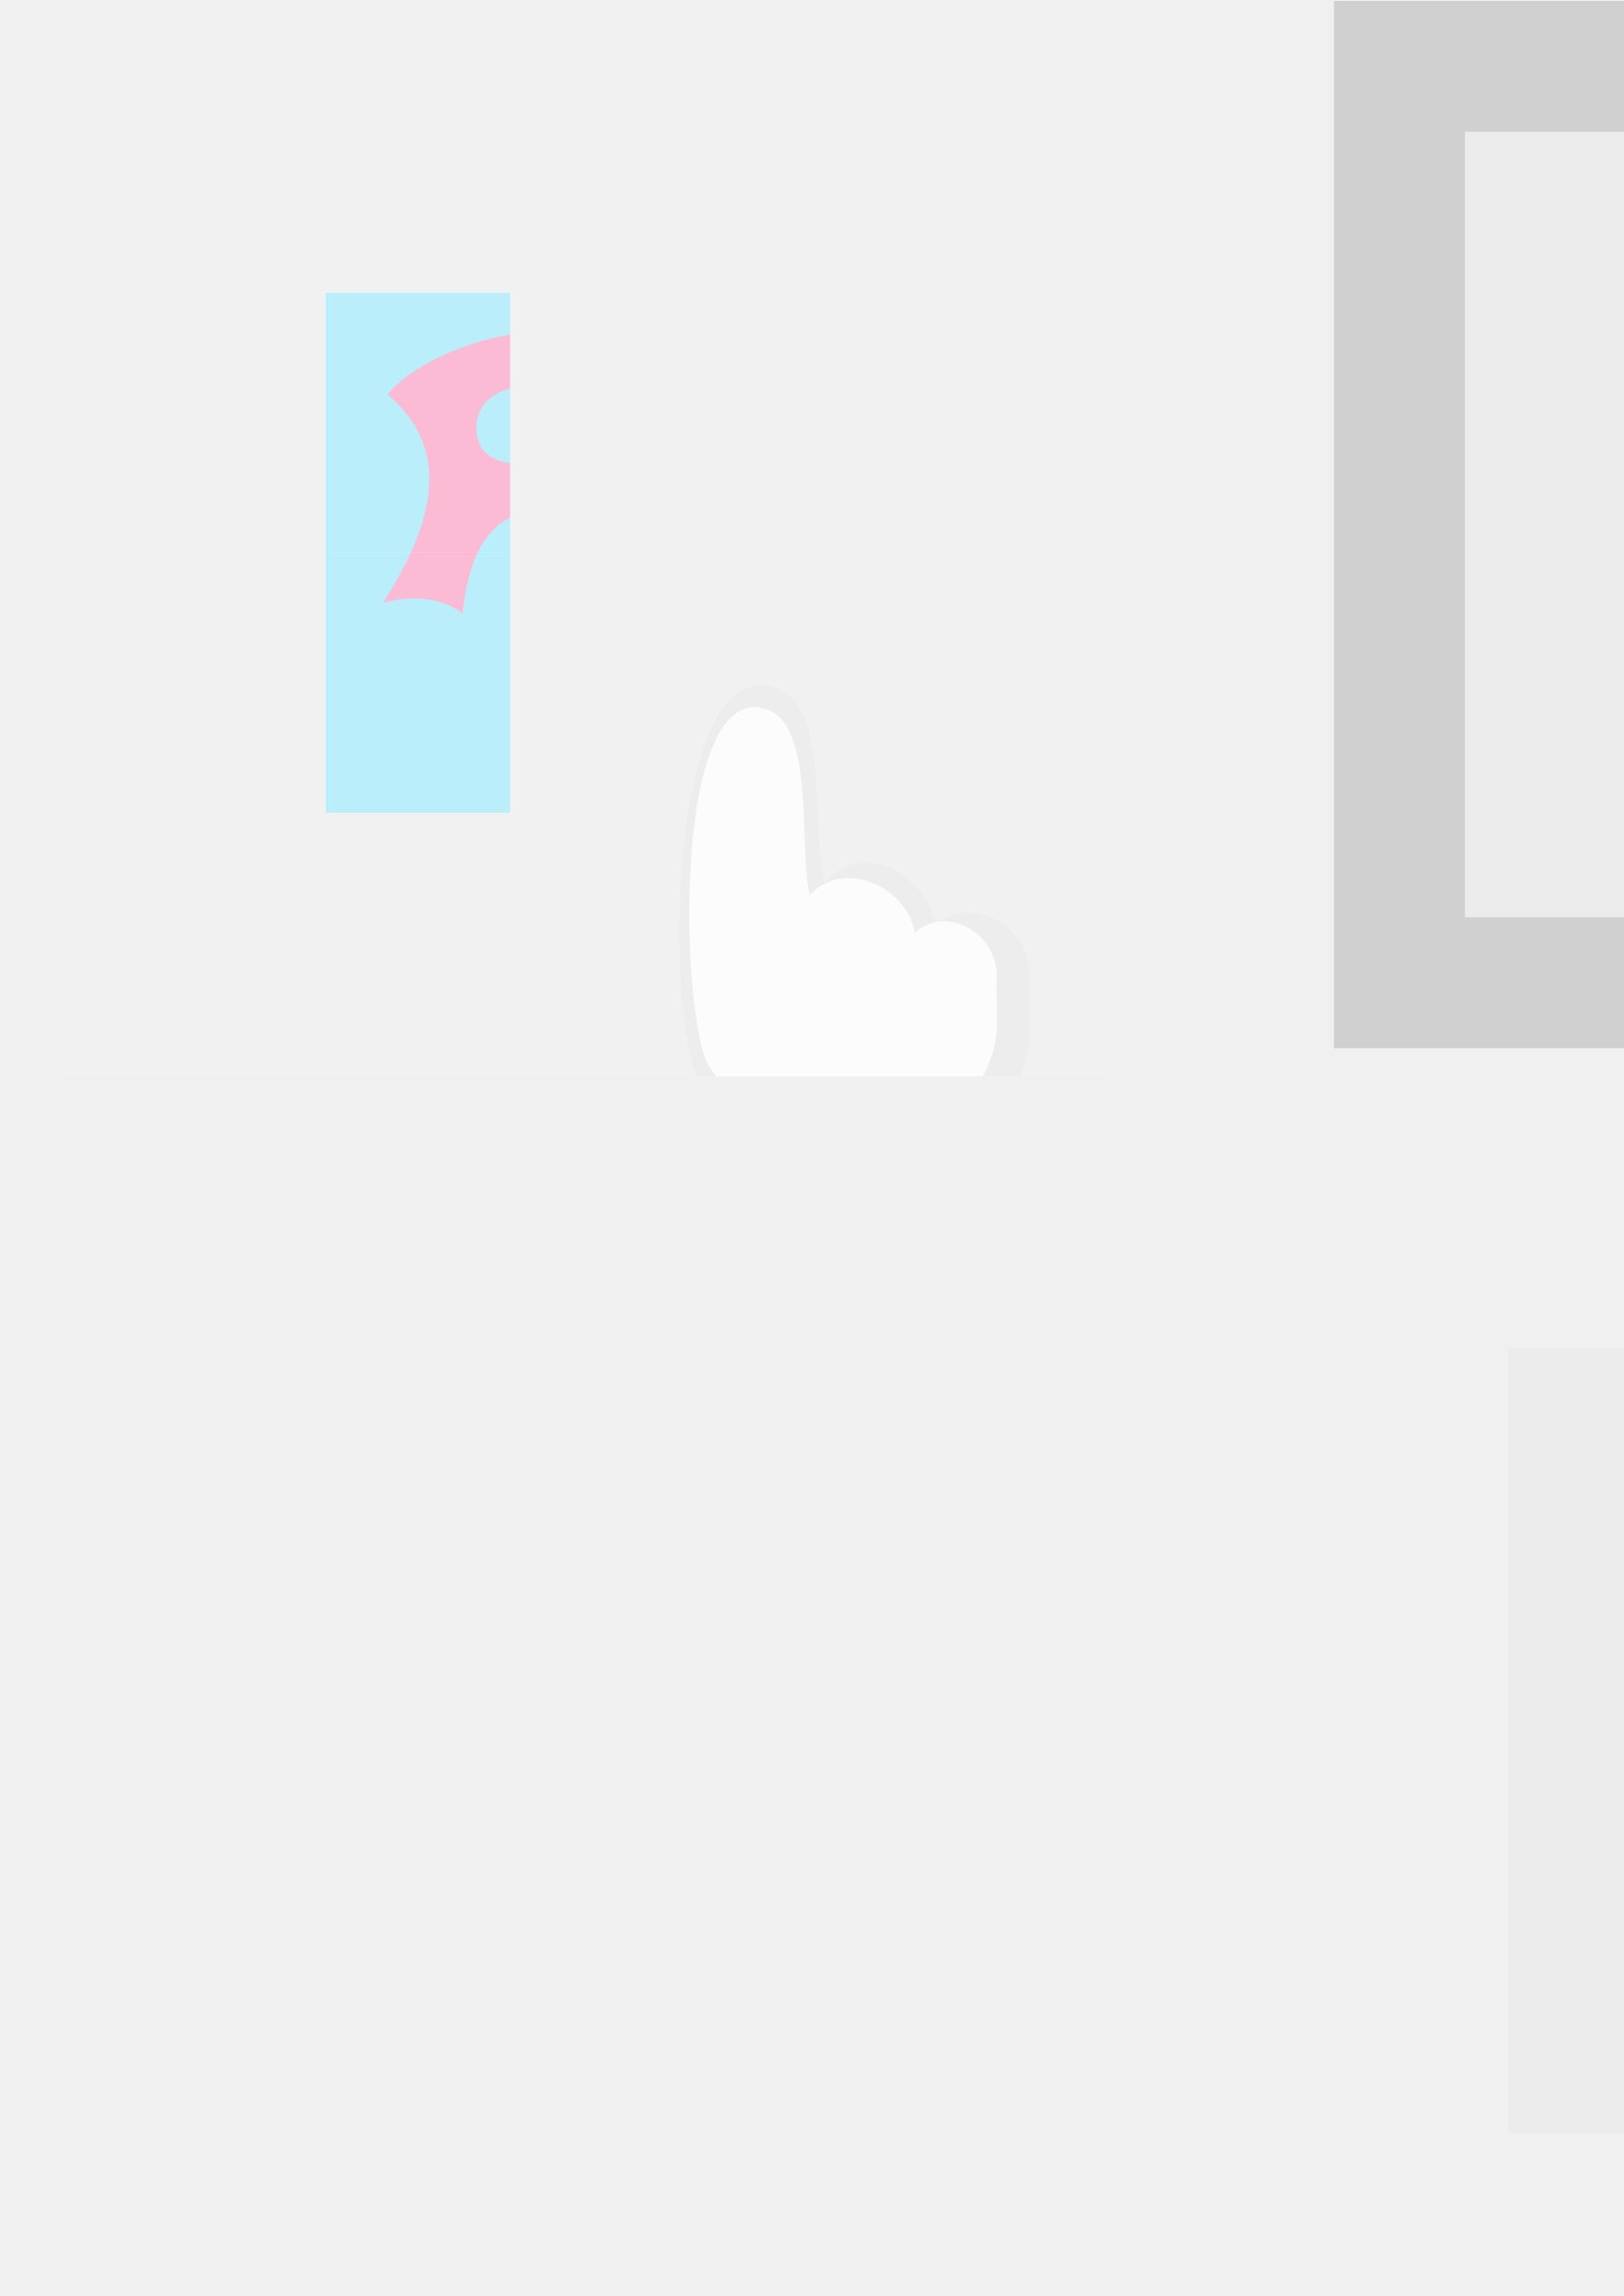
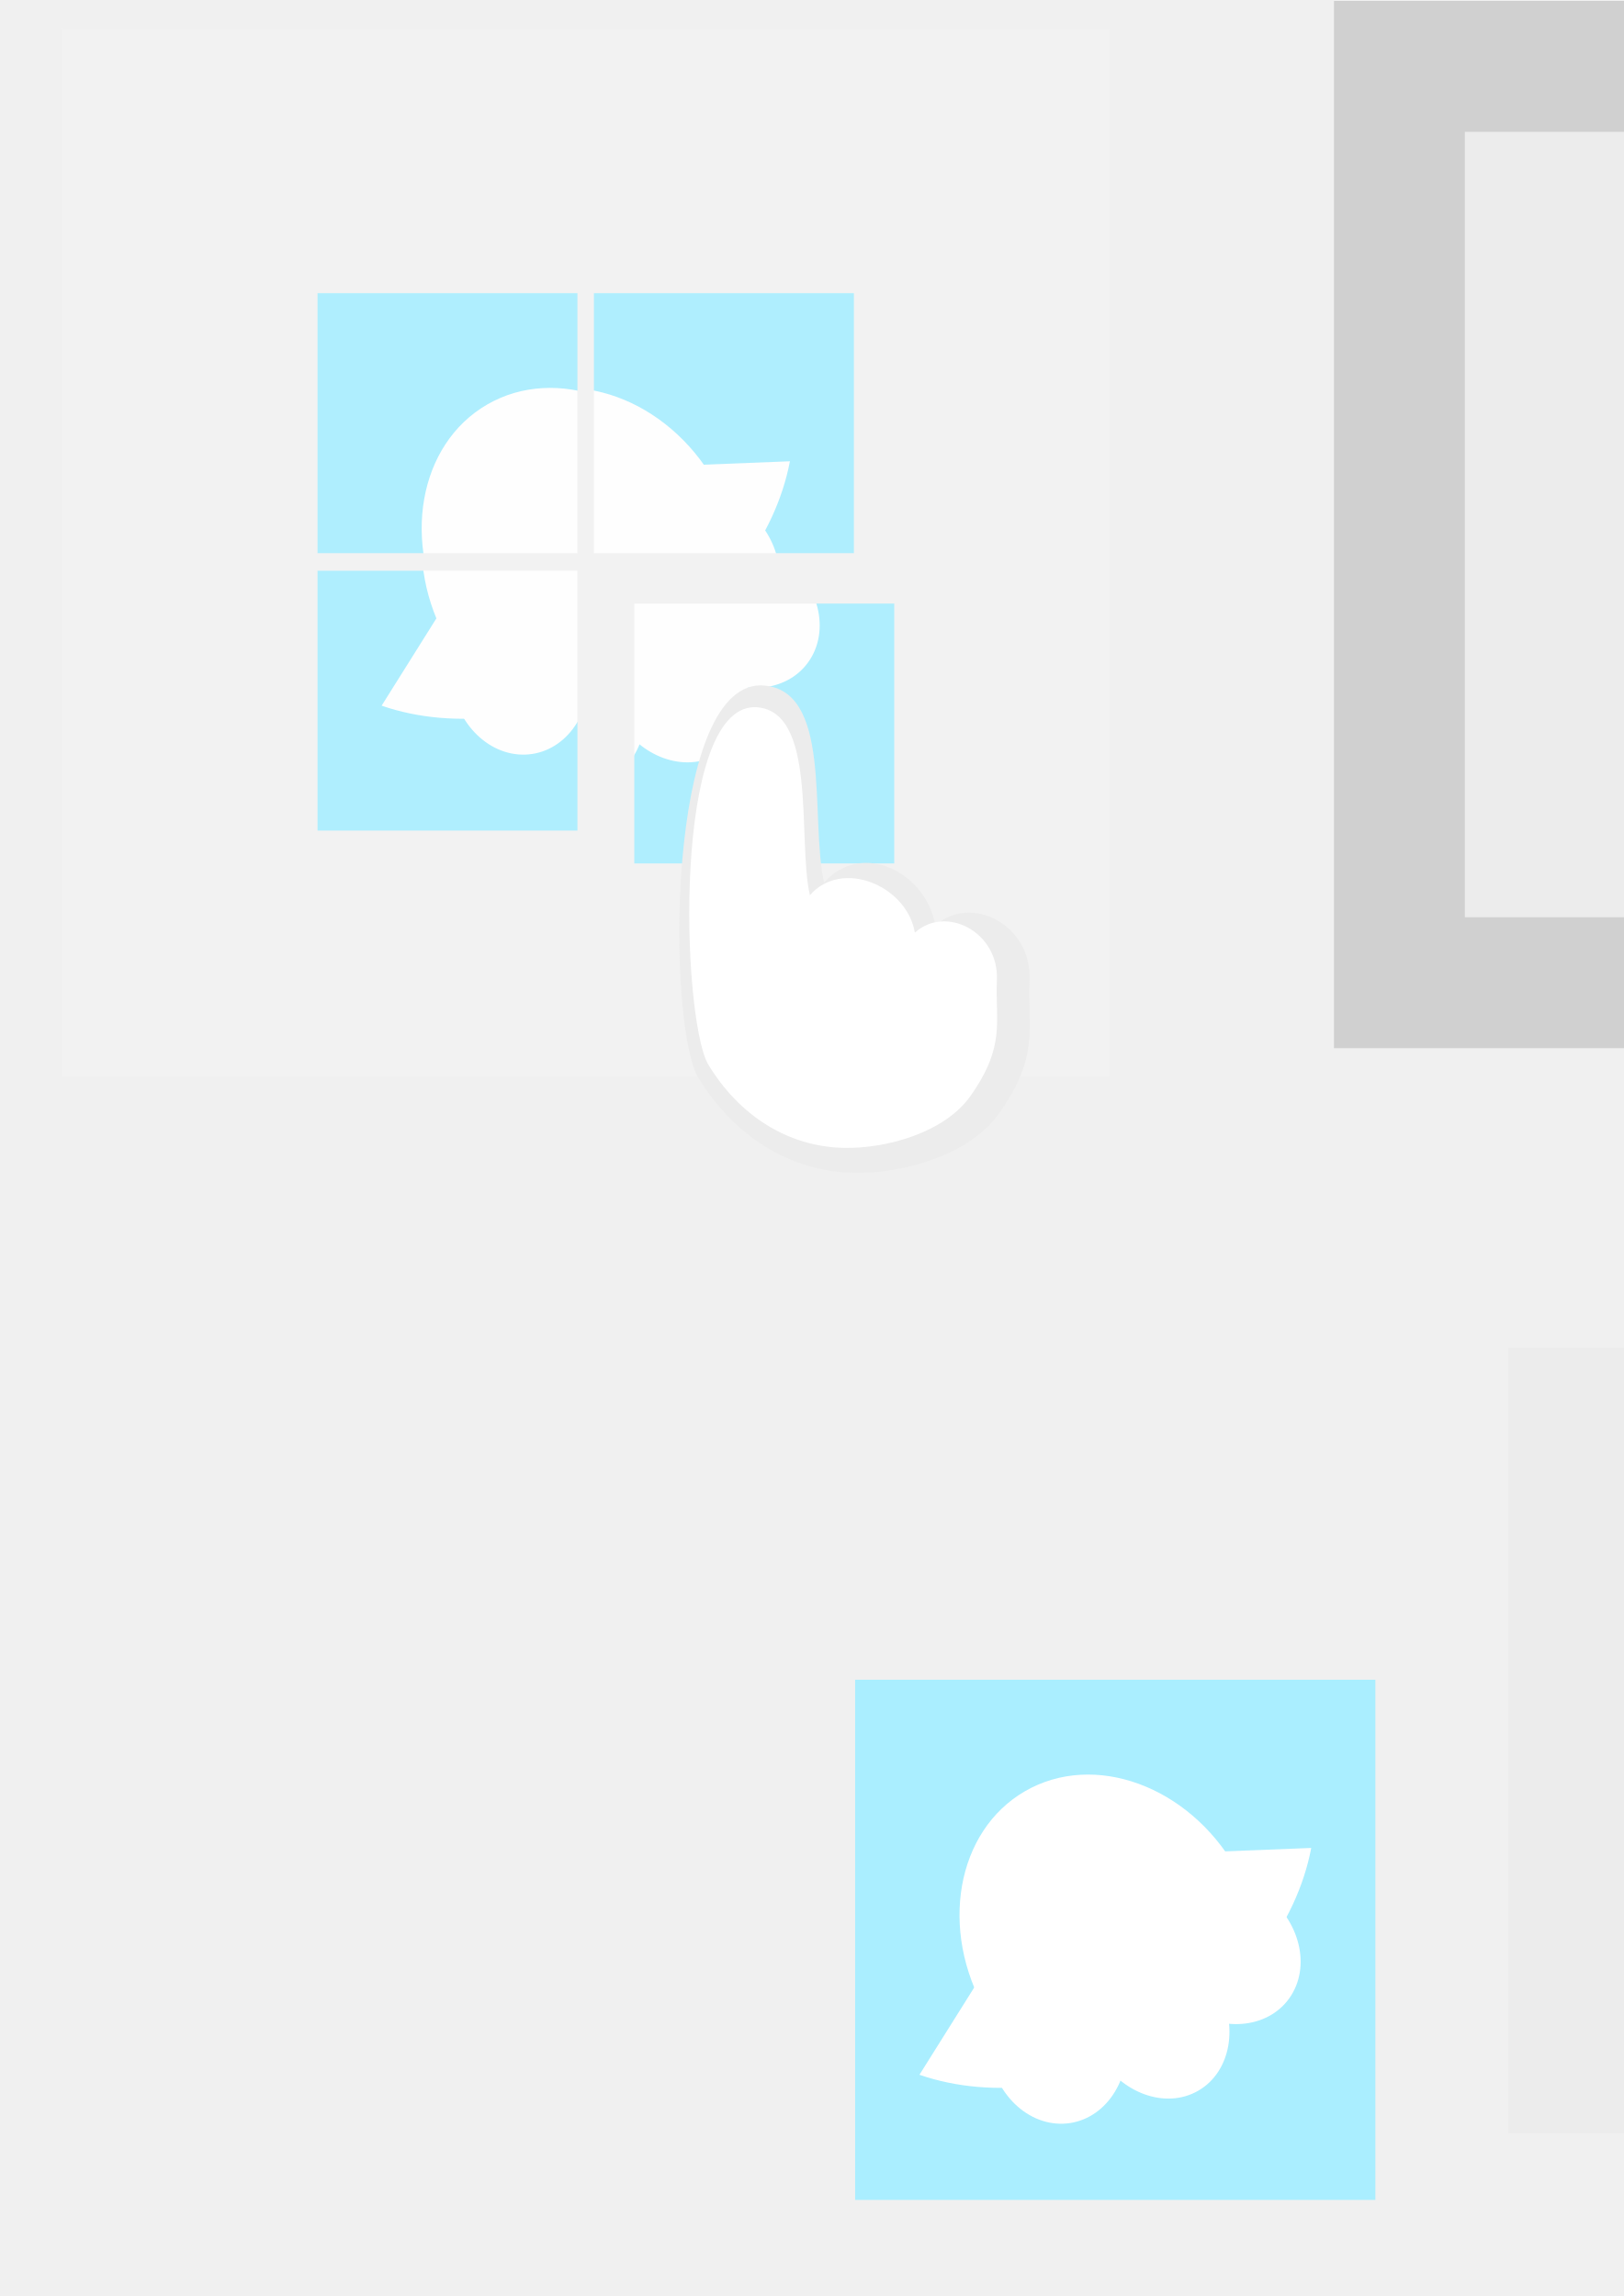
<svg xmlns="http://www.w3.org/2000/svg" id="svg8" version="1.1" viewBox="0 0 210 297" height="297mm" width="210mm">
  <defs id="defs2">
    <mask id="mask1167" maskUnits="userSpaceOnUse">
      <rect style="fill:#ececec;stroke-width:0.099;stroke-opacity:0.498" id="rect1169" width="50.8" height="50.8" x="194.972" y="65.284" />
    </mask>
    <mask id="mask1171" maskUnits="userSpaceOnUse">
      <rect style="fill:#ececec;stroke-width:0.099;stroke-opacity:0.498" id="rect1173" width="50.8" height="50.8" x="245.772" y="65.284" />
    </mask>
    <mask id="mask1175" maskUnits="userSpaceOnUse">
      <rect y="116.084" x="194.972" height="50.8" width="50.8" id="rect1177" style="fill:#ececec;stroke-width:0.099;stroke-opacity:0.498" />
    </mask>
    <mask id="mask1179" maskUnits="userSpaceOnUse">
      <rect y="116.084" x="245.772" height="50.8" width="50.8" id="rect1181" style="fill:#ececec;stroke-width:0.099;stroke-opacity:0.498" />
    </mask>
    <mask id="mask1567" maskUnits="userSpaceOnUse">
      <rect y="3.759" x="8.018" height="135.467" width="135.467" id="rect1569" style="fill:#d0d0d0;stroke-width:0.265;stroke-opacity:0.498" />
    </mask>
+     <mask id="mask1167-0" maskUnits="userSpaceOnUse">
+       <rect style="fill:#ececec;stroke-width:0.099;stroke-opacity:0.498" id="rect1169-3" width="50.8" height="50.8" x="194.972" y="65.284" />
+     </mask>
+     <mask id="mask1171-3" maskUnits="userSpaceOnUse">
+       <rect style="fill:#ececec;stroke-width:0.099;stroke-opacity:0.498" id="rect1173-4" width="50.8" height="50.8" x="245.772" y="65.284" />
+     </mask>
+     <mask maskUnits="userSpaceOnUse" id="mask2071">
+       <rect y="213.87" x="95.661" height="33.643" width="33.643" id="rect2073" style="fill:#ececec;stroke-width:0.066;stroke-opacity:0.498" />
+     </mask>
+     <mask maskUnits="userSpaceOnUse" id="mask2075">
+       <rect y="247.513" x="95.661" height="33.643" width="33.643" id="rect2077" style="fill:#ececec;stroke-width:0.066;stroke-opacity:0.498" />
+     </mask>
+     <mask maskUnits="userSpaceOnUse" id="mask2079">
+       <rect y="213.87" x="129.304" height="33.643" width="33.643" id="rect2081" style="fill:#ececec;stroke-width:0.066;stroke-opacity:0.498" />
+     </mask>
+     <mask maskUnits="userSpaceOnUse" id="mask2083">
+       <rect y="247.513" x="129.304" height="33.643" width="33.643" id="rect2085" style="fill:#ececec;stroke-width:0.066;stroke-opacity:0.498" />
+     </mask>
  </defs>
  <g id="layer1">
    <rect style="fill:#ececec;stroke-width:0.199;stroke-opacity:0.498" id="rect10-1" width="101.6" height="101.6" x="195.07" y="174.356" />
    <rect style="fill:#d0d0d0;stroke-width:0.265;stroke-opacity:0.498" id="rect10-9" width="135.467" height="135.467" x="172.525" y="0.119" />
-     <g mask="url(#mask1567)" id="g1565">
-       <rect style="fill:#f2f2f2;stroke-width:0.265;stroke-opacity:0.498" id="rect10" width="135.467" height="135.467" x="8.018" y="3.759" />
-       <g id="g1542" transform="translate(2.984315,2.984313)">
-         <g mask="url(#mask1167)" transform="matrix(0.662268,0,0,0.662268,-90.0001,-8.37025)" id="g1004">
-           <rect y="65.284" x="194.972" height="101.6" width="101.6" id="rect30-5-5-6" style="fill:#aaeeff;stroke-width:0.495;stroke-opacity:0.498" />
-           <path id="path943" style="fill:#ffaacc;stroke:none;stroke-width:0.251px;stroke-linecap:butt;stroke-linejoin:miter;stroke-opacity:1" d="m 234.238,73.143 c -8.909,0.604 -21.453,5.279 -27.182,11.987 7.074,6.282 14.592,16.901 -0.924,40.786 7.528,-2.147 13.196,-0.027 15.586,2.092 2.818,-27.753 20.432,-17.895 28.062,-23.01 7.63,-5.115 7.718,-14.547 4.32,-21.218 -3.079,-6.045 -10.953,-11.241 -19.862,-10.637 z m 10.134,16.349 c 3.053,8.299 -18.906,14.201 -19.91,3.077 -1.004,-11.123 16.858,-11.376 19.91,-3.077 z" />
-           <path d="m 262.085,106.163 c -8.909,0.604 -21.453,5.279 -27.182,11.987 7.074,6.282 14.592,16.901 -0.924,40.786 7.528,-2.147 13.196,-0.027 15.586,2.092 2.818,-27.753 20.432,-17.895 28.062,-23.01 7.63,-5.115 7.718,-14.547 4.32,-21.218 -3.079,-6.045 -10.953,-11.241 -19.862,-10.637 z m 10.134,16.349 c 3.053,8.299 -18.906,14.201 -19.91,3.077 -1.004,-11.123 16.858,-11.376 19.91,-3.077 z" style="fill:#ffaacc;stroke:none;stroke-width:0.251px;stroke-linecap:butt;stroke-linejoin:miter;stroke-opacity:1" id="path943-6" />
-         </g>
-         <g mask="url(#mask1171)" id="g1004-4" transform="matrix(0.662268,0,0,0.662268,-90.0001,-8.37025)">
-           <rect style="fill:#aaeeff;stroke-width:0.495;stroke-opacity:0.498" id="rect30-5-5-6-6" width="101.6" height="101.6" x="194.972" y="65.284" />
-           <path d="m 234.238,73.143 c -8.909,0.604 -21.453,5.279 -27.182,11.987 7.074,6.282 14.592,16.901 -0.924,40.786 7.528,-2.147 13.196,-0.027 15.586,2.092 2.818,-27.753 20.432,-17.895 28.062,-23.01 7.63,-5.115 7.718,-14.547 4.32,-21.218 -3.079,-6.045 -10.953,-11.241 -19.862,-10.637 z m 10.134,16.349 c 3.053,8.299 -18.906,14.201 -19.91,3.077 -1.004,-11.123 16.858,-11.376 19.91,-3.077 z" style="fill:#ffaacc;stroke:none;stroke-width:0.251px;stroke-linecap:butt;stroke-linejoin:miter;stroke-opacity:1" id="path943-5" />
-           <path id="path943-6-4" style="fill:#ffaacc;stroke:none;stroke-width:0.251px;stroke-linecap:butt;stroke-linejoin:miter;stroke-opacity:1" d="m 262.085,106.163 c -8.909,0.604 -21.453,5.279 -27.182,11.987 7.074,6.282 14.592,16.901 -0.924,40.786 7.528,-2.147 13.196,-0.027 15.586,2.092 2.818,-27.753 20.432,-17.895 28.062,-23.01 7.63,-5.115 7.718,-14.547 4.32,-21.218 -3.079,-6.045 -10.953,-11.241 -19.862,-10.637 z m 10.134,16.349 c 3.053,8.299 -18.906,14.201 -19.91,3.077 -1.004,-11.123 16.858,-11.376 19.91,-3.077 z" />
-         </g>
-         <g mask="url(#mask1175)" id="g1004-0" transform="matrix(0.662268,0,0,0.662268,-90.0001,-8.37025)">
-           <rect style="fill:#aaeeff;stroke-width:0.495;stroke-opacity:0.498" id="rect30-5-5-6-60" width="101.6" height="101.6" x="194.972" y="65.284" />
-           <path d="m 234.238,73.143 c -8.909,0.604 -21.453,5.279 -27.182,11.987 7.074,6.282 14.592,16.901 -0.924,40.786 7.528,-2.147 13.196,-0.027 15.586,2.092 2.818,-27.753 20.432,-17.895 28.062,-23.01 7.63,-5.115 7.718,-14.547 4.32,-21.218 -3.079,-6.045 -10.953,-11.241 -19.862,-10.637 z m 10.134,16.349 c 3.053,8.299 -18.906,14.201 -19.91,3.077 -1.004,-11.123 16.858,-11.376 19.91,-3.077 z" style="fill:#ffaacc;stroke:none;stroke-width:0.251px;stroke-linecap:butt;stroke-linejoin:miter;stroke-opacity:1" id="path943-3" />
-           <path id="path943-6-8" style="fill:#ffaacc;stroke:none;stroke-width:0.251px;stroke-linecap:butt;stroke-linejoin:miter;stroke-opacity:1" d="m 262.085,106.163 c -8.909,0.604 -21.453,5.279 -27.182,11.987 7.074,6.282 14.592,16.901 -0.924,40.786 7.528,-2.147 13.196,-0.027 15.586,2.092 2.818,-27.753 20.432,-17.895 28.062,-23.01 7.63,-5.115 7.718,-14.547 4.32,-21.218 -3.079,-6.045 -10.953,-11.241 -19.862,-10.637 z m 10.134,16.349 c 3.053,8.299 -18.906,14.201 -19.91,3.077 -1.004,-11.123 16.858,-11.376 19.91,-3.077 z" />
+     <rect style="fill:#f2f2f2;stroke-width:0.265;stroke-opacity:0.498" id="rect10" width="135.467" height="135.467" x="8.018" y="3.759" />
+     <rect y="17.053" x="189.459" height="101.6" width="101.6" id="rect10-1-3" style="fill:#ececec;stroke-width:0.199;stroke-opacity:0.498" />
+     <rect y="284.64" x="215.577" height="33.643" width="33.643" id="rect1022" style="fill:#ececec;stroke-width:0.066;stroke-opacity:0.498" />
+     <g id="g1731" transform="translate(14.93616,3.413978)">
+       <rect style="fill:#aaeeff;stroke-width:0.328;stroke-opacity:0.498" id="rect30-5-5-6-60-8" width="67.286" height="67.286" x="95.661" y="213.87" />
+       <g id="g1524" style="fill:#ffffff;fill-opacity:1" transform="matrix(0.9566705,-0.5523339,0.5770285,0.9994427,85.86139,103.9134)">
+         <path style="fill:#ffffff;fill-opacity:1;stroke:#000202;stroke-width:0;stroke-linecap:round;stroke-miterlimit:4;stroke-dasharray:none;stroke-opacity:1" id="path1210" d="m -48.238,126.333 a 16.866,19.235 0 0 1 16.866,-19.235 16.866,19.235 0 0 1 16.866,19.235 h -16.866 z" />
+         <path style="fill:#ffffff;fill-opacity:1;stroke:#000202;stroke-width:0;stroke-linecap:round;stroke-miterlimit:4;stroke-dasharray:none;stroke-opacity:1" id="path1210-9" d="m 23.336,-136.731 a 8.021,9.148 0 0 1 8.021,-9.148 8.021,9.148 0 0 1 8.021,9.148 h -8.021 z" transform="scale(-1)" />
+         <path style="fill:#ffffff;fill-opacity:1;stroke:#000202;stroke-width:0;stroke-linecap:round;stroke-miterlimit:4;stroke-dasharray:none;stroke-opacity:1" id="path1210-9-5" transform="rotate(153.0578)" d="m 70.811,-109.884 a 8.021,9.148 0 0 1 8.021,-9.148 8.021,9.148 0 0 1 8.021,9.148 h -8.021 z" />
+         <path style="fill:#ffffff;fill-opacity:1;stroke:#000202;stroke-width:0;stroke-linecap:round;stroke-miterlimit:4;stroke-dasharray:none;stroke-opacity:1" id="path1210-9-5-6" transform="matrix(0.8914639,0.4530917,0.4530917,-0.8914639,0,0)" d="m 14.22,-138.292 a 8.021,9.148 0 0 1 8.021,-9.148 8.021,9.148 0 0 1 8.021,9.148 H 22.241 Z" />
+         <path style="fill:#ffffff;fill-opacity:1;stroke:#000202;stroke-width:0;stroke-linecap:round;stroke-miterlimit:4;stroke-dasharray:none;stroke-opacity:1" id="path1212" d="m -5.689,128.645 a 31.975,23.926 0 0 1 -26.479,10.571 31.975,23.926 0 0 1 -26.524,-10.507 l 26.473,-13.419 z" />
+       </g>
+     </g>
+     <g id="g2203" transform="translate(107.9671,-107.5403)">
+       <g id="g1731-4" transform="translate(-162.5907,-68.41921)" mask="url(#mask2071)">
+         <rect style="fill:#aaeeff;stroke-width:0.328;stroke-opacity:0.498" id="rect30-5-5-6-60-8-1" width="67.286" height="67.286" x="95.661" y="213.87" />
+         <g id="g1524-8" style="fill:#ffffff;fill-opacity:1" transform="matrix(0.9566705,-0.5523339,0.5770285,0.9994427,85.86139,103.9134)">
+           <path style="fill:#ffffff;fill-opacity:1;stroke:#000202;stroke-width:0;stroke-linecap:round;stroke-miterlimit:4;stroke-dasharray:none;stroke-opacity:1" id="path1210-8" d="m -48.238,126.333 a 16.866,19.235 0 0 1 16.866,-19.235 16.866,19.235 0 0 1 16.866,19.235 h -16.866 z" />
+           <path style="fill:#ffffff;fill-opacity:1;stroke:#000202;stroke-width:0;stroke-linecap:round;stroke-miterlimit:4;stroke-dasharray:none;stroke-opacity:1" id="path1210-9-7" transform="scale(-1)" d="m 23.336,-136.731 a 8.021,9.148 0 0 1 8.021,-9.148 8.021,9.148 0 0 1 8.021,9.148 h -8.021 z" />
+           <path style="fill:#ffffff;fill-opacity:1;stroke:#000202;stroke-width:0;stroke-linecap:round;stroke-miterlimit:4;stroke-dasharray:none;stroke-opacity:1" id="path1210-9-5-9" transform="rotate(153.0578)" d="m 70.811,-109.884 a 8.021,9.148 0 0 1 8.021,-9.148 8.021,9.148 0 0 1 8.021,9.148 h -8.021 z" />
+           <path style="fill:#ffffff;fill-opacity:1;stroke:#000202;stroke-width:0;stroke-linecap:round;stroke-miterlimit:4;stroke-dasharray:none;stroke-opacity:1" id="path1210-9-5-6-8" transform="matrix(0.8914639,0.4530917,0.4530917,-0.8914639,0,0)" d="m 14.22,-138.292 a 8.021,9.148 0 0 1 8.021,-9.148 8.021,9.148 0 0 1 8.021,9.148 H 22.241 Z" />
+           <path style="fill:#ffffff;fill-opacity:1;stroke:#000202;stroke-width:0;stroke-linecap:round;stroke-miterlimit:4;stroke-dasharray:none;stroke-opacity:1" id="path1212-3" d="m -5.689,128.645 a 31.975,23.926 0 0 1 -26.479,10.571 31.975,23.926 0 0 1 -26.524,-10.507 l 26.473,-13.419 z" />
        </g>
      </g>
-       <g id="g1004-4-0" transform="matrix(0.662268,0,0,0.662268,-81.00257,-0.3185738)" mask="url(#mask1179)">
-         <rect style="fill:#aaeeff;stroke-width:0.495;stroke-opacity:0.498" id="rect30-5-5-6-6-1" width="101.6" height="101.6" x="194.972" y="65.284" />
-         <path d="m 234.238,73.143 c -8.909,0.604 -21.453,5.279 -27.182,11.987 7.074,6.282 14.592,16.901 -0.924,40.786 7.528,-2.147 13.196,-0.027 15.586,2.092 2.818,-27.753 20.432,-17.895 28.062,-23.01 7.63,-5.115 7.718,-14.547 4.32,-21.218 -3.079,-6.045 -10.953,-11.241 -19.862,-10.637 z m 10.134,16.349 c 3.053,8.299 -18.906,14.201 -19.91,3.077 -1.004,-11.123 16.858,-11.376 19.91,-3.077 z" style="fill:#ffaacc;stroke:none;stroke-width:0.251px;stroke-linecap:butt;stroke-linejoin:miter;stroke-opacity:1" id="path943-5-1" />
-         <path id="path943-6-4-7" style="fill:#ffaacc;stroke:none;stroke-width:0.251px;stroke-linecap:butt;stroke-linejoin:miter;stroke-opacity:1" d="m 262.085,106.163 c -8.909,0.604 -21.453,5.279 -27.182,11.987 7.074,6.282 14.592,16.901 -0.924,40.786 7.528,-2.147 13.196,-0.027 15.586,2.092 2.818,-27.753 20.432,-17.895 28.062,-23.01 7.63,-5.115 7.718,-14.547 4.32,-21.218 -3.079,-6.045 -10.953,-11.241 -19.862,-10.637 z m 10.134,16.349 c 3.053,8.299 -18.906,14.201 -19.91,3.077 -1.004,-11.123 16.858,-11.376 19.91,-3.077 z" />
+       <g id="g1731-6" transform="translate(-162.5907,-66.14583)" mask="url(#mask2075)">
+         <rect style="fill:#aaeeff;stroke-width:0.328;stroke-opacity:0.498" id="rect30-5-5-6-60-8-9" width="67.286" height="67.286" x="95.661" y="213.87" />
+         <g id="g1524-4" style="fill:#ffffff;fill-opacity:1" transform="matrix(0.9566705,-0.5523339,0.5770285,0.9994427,85.86139,103.9134)">
+           <path style="fill:#ffffff;fill-opacity:1;stroke:#000202;stroke-width:0;stroke-linecap:round;stroke-miterlimit:4;stroke-dasharray:none;stroke-opacity:1" id="path1210-4" d="m -48.238,126.333 a 16.866,19.235 0 0 1 16.866,-19.235 16.866,19.235 0 0 1 16.866,19.235 h -16.866 z" />
+           <path style="fill:#ffffff;fill-opacity:1;stroke:#000202;stroke-width:0;stroke-linecap:round;stroke-miterlimit:4;stroke-dasharray:none;stroke-opacity:1" id="path1210-9-4" transform="scale(-1)" d="m 23.336,-136.731 a 8.021,9.148 0 0 1 8.021,-9.148 8.021,9.148 0 0 1 8.021,9.148 h -8.021 z" />
+           <path style="fill:#ffffff;fill-opacity:1;stroke:#000202;stroke-width:0;stroke-linecap:round;stroke-miterlimit:4;stroke-dasharray:none;stroke-opacity:1" id="path1210-9-5-0" transform="rotate(153.0578)" d="m 70.811,-109.884 a 8.021,9.148 0 0 1 8.021,-9.148 8.021,9.148 0 0 1 8.021,9.148 h -8.021 z" />
+           <path style="fill:#ffffff;fill-opacity:1;stroke:#000202;stroke-width:0;stroke-linecap:round;stroke-miterlimit:4;stroke-dasharray:none;stroke-opacity:1" id="path1210-9-5-6-5" transform="matrix(0.8914639,0.4530917,0.4530917,-0.8914639,0,0)" d="m 14.22,-138.292 a 8.021,9.148 0 0 1 8.021,-9.148 8.021,9.148 0 0 1 8.021,9.148 H 22.241 Z" />
+           <path style="fill:#ffffff;fill-opacity:1;stroke:#000202;stroke-width:0;stroke-linecap:round;stroke-miterlimit:4;stroke-dasharray:none;stroke-opacity:1" id="path1212-5" d="m -5.689,128.645 a 31.975,23.926 0 0 1 -26.479,10.571 31.975,23.926 0 0 1 -26.524,-10.507 l 26.473,-13.419 z" />
+         </g>
      </g>
-       <g id="g1185" transform="translate(208.4576,-66.11169)" style="stroke:none">
-         <path d="m -118.291,205.256 c 4.643,7.797 11.977,12.416 20.307,12.57 6.297,0.116 14.931,-2.274 18.761,-7.716 5.281,-7.503 3.649,-11.015 3.922,-17.21 0.317,-7.199 -7.638,-11.218 -12.191,-7.049 -1.139,-6.927 -9.557,-11.08 -14.378,-5.57 -1.902,-8.349 1.255,-25.388 -8.283,-25.516 -12.127,0.248 -11.98,43.099 -8.139,50.491 z" style="fill:#ececec;fill-opacity:1;stroke:none;stroke-width:0.794;stroke-linecap:butt;stroke-linejoin:miter;stroke-miterlimit:4;stroke-dasharray:none;stroke-opacity:1" id="path27" />
-         <path id="path27-6" style="fill:#ffffff;fill-opacity:1;stroke:none;stroke-width:0.691;stroke-linecap:butt;stroke-linejoin:miter;stroke-miterlimit:4;stroke-dasharray:none;stroke-opacity:1" d="m -116.948,203.654 c 4.042,6.787 10.426,10.809 17.677,10.942 5.482,0.101 12.998,-1.98 16.332,-6.717 4.597,-6.531 3.177,-9.588 3.414,-14.981 0.276,-6.267 -6.648,-9.765 -10.612,-6.136 -0.992,-6.03 -9.378,-9.645 -13.575,-4.849 -1.656,-7.267 1.092,-24.217 -7.21,-24.328 -10.557,0.216 -9.37,39.634 -6.026,46.069 z" />
+       <g id="g1731-1" transform="translate(-160.457,-68.41921)" mask="url(#mask2079)">
+         <rect style="fill:#aaeeff;stroke-width:0.328;stroke-opacity:0.498" id="rect30-5-5-6-60-8-94" width="67.286" height="67.286" x="95.661" y="213.87" />
+         <g id="g1524-82" style="fill:#ffffff;fill-opacity:1" transform="matrix(0.9566705,-0.5523339,0.5770285,0.9994427,85.86139,103.9134)">
+           <path style="fill:#ffffff;fill-opacity:1;stroke:#000202;stroke-width:0;stroke-linecap:round;stroke-miterlimit:4;stroke-dasharray:none;stroke-opacity:1" id="path1210-3" d="m -48.238,126.333 a 16.866,19.235 0 0 1 16.866,-19.235 16.866,19.235 0 0 1 16.866,19.235 h -16.866 z" />
+           <path style="fill:#ffffff;fill-opacity:1;stroke:#000202;stroke-width:0;stroke-linecap:round;stroke-miterlimit:4;stroke-dasharray:none;stroke-opacity:1" id="path1210-9-79" transform="scale(-1)" d="m 23.336,-136.731 a 8.021,9.148 0 0 1 8.021,-9.148 8.021,9.148 0 0 1 8.021,9.148 h -8.021 z" />
+           <path style="fill:#ffffff;fill-opacity:1;stroke:#000202;stroke-width:0;stroke-linecap:round;stroke-miterlimit:4;stroke-dasharray:none;stroke-opacity:1" id="path1210-9-5-8" transform="rotate(153.0578)" d="m 70.811,-109.884 a 8.021,9.148 0 0 1 8.021,-9.148 8.021,9.148 0 0 1 8.021,9.148 h -8.021 z" />
+           <path style="fill:#ffffff;fill-opacity:1;stroke:#000202;stroke-width:0;stroke-linecap:round;stroke-miterlimit:4;stroke-dasharray:none;stroke-opacity:1" id="path1210-9-5-6-0" transform="matrix(0.8914639,0.4530917,0.4530917,-0.8914639,0,0)" d="m 14.22,-138.292 a 8.021,9.148 0 0 1 8.021,-9.148 8.021,9.148 0 0 1 8.021,9.148 H 22.241 Z" />
+           <path style="fill:#ffffff;fill-opacity:1;stroke:#000202;stroke-width:0;stroke-linecap:round;stroke-miterlimit:4;stroke-dasharray:none;stroke-opacity:1" id="path1212-6" d="m -5.689,128.645 a 31.975,23.926 0 0 1 -26.479,10.571 31.975,23.926 0 0 1 -26.524,-10.507 l 26.473,-13.419 z" />
+         </g>
      </g>
    </g>
-     <rect y="17.053" x="189.459" height="101.6" width="101.6" id="rect10-1-3" style="fill:#ececec;stroke-width:0.199;stroke-opacity:0.498" />
+     <g id="g1731-7" transform="translate(-47.26653,-169.4357)" mask="url(#mask2083)">
+       <rect style="fill:#aaeeff;stroke-width:0.328;stroke-opacity:0.498" id="rect30-5-5-6-60-8-3" width="67.286" height="67.286" x="95.661" y="213.87" />
+       <g id="g1524-84" style="fill:#ffffff;fill-opacity:1" transform="matrix(0.9566705,-0.5523339,0.5770285,0.9994427,85.86139,103.9134)">
+         <path style="fill:#ffffff;fill-opacity:1;stroke:#000202;stroke-width:0;stroke-linecap:round;stroke-miterlimit:4;stroke-dasharray:none;stroke-opacity:1" id="path1210-1" d="m -48.238,126.333 a 16.866,19.235 0 0 1 16.866,-19.235 16.866,19.235 0 0 1 16.866,19.235 h -16.866 z" />
+         <path style="fill:#ffffff;fill-opacity:1;stroke:#000202;stroke-width:0;stroke-linecap:round;stroke-miterlimit:4;stroke-dasharray:none;stroke-opacity:1" id="path1210-9-9" transform="scale(-1)" d="m 23.336,-136.731 a 8.021,9.148 0 0 1 8.021,-9.148 8.021,9.148 0 0 1 8.021,9.148 h -8.021 z" />
+         <path style="fill:#ffffff;fill-opacity:1;stroke:#000202;stroke-width:0;stroke-linecap:round;stroke-miterlimit:4;stroke-dasharray:none;stroke-opacity:1" id="path1210-9-5-03" transform="rotate(153.0578)" d="m 70.811,-109.884 a 8.021,9.148 0 0 1 8.021,-9.148 8.021,9.148 0 0 1 8.021,9.148 h -8.021 z" />
+         <path style="fill:#ffffff;fill-opacity:1;stroke:#000202;stroke-width:0;stroke-linecap:round;stroke-miterlimit:4;stroke-dasharray:none;stroke-opacity:1" id="path1210-9-5-6-1" transform="matrix(0.8914639,0.4530917,0.4530917,-0.8914639,0,0)" d="m 14.22,-138.292 a 8.021,9.148 0 0 1 8.021,-9.148 8.021,9.148 0 0 1 8.021,9.148 H 22.241 Z" />
+         <path style="fill:#ffffff;fill-opacity:1;stroke:#000202;stroke-width:0;stroke-linecap:round;stroke-miterlimit:4;stroke-dasharray:none;stroke-opacity:1" id="path1212-1" d="m -5.689,128.645 a 31.975,23.926 0 0 1 -26.479,10.571 31.975,23.926 0 0 1 -26.524,-10.507 l 26.473,-13.419 z" />
+       </g>
+     </g>
+     <g id="g1185" transform="translate(208.4576,-66.11169)" style="stroke:none">
+       <path d="m -118.291,205.256 c 4.643,7.797 11.977,12.416 20.307,12.57 6.297,0.116 14.931,-2.274 18.761,-7.716 5.281,-7.503 3.649,-11.015 3.922,-17.21 0.317,-7.199 -7.638,-11.218 -12.191,-7.049 -1.139,-6.927 -9.557,-11.08 -14.378,-5.57 -1.902,-8.349 1.255,-25.388 -8.283,-25.516 -12.127,0.248 -11.98,43.099 -8.139,50.491 z" style="fill:#ececec;fill-opacity:1;stroke:none;stroke-width:0.794;stroke-linecap:butt;stroke-linejoin:miter;stroke-miterlimit:4;stroke-dasharray:none;stroke-opacity:1" id="path27" />
+       <path id="path27-6" style="fill:#ffffff;fill-opacity:1;stroke:none;stroke-width:0.691;stroke-linecap:butt;stroke-linejoin:miter;stroke-miterlimit:4;stroke-dasharray:none;stroke-opacity:1" d="m -116.948,203.654 c 4.042,6.787 10.426,10.809 17.677,10.942 5.482,0.101 12.998,-1.98 16.332,-6.717 4.597,-6.531 3.177,-9.588 3.414,-14.981 0.276,-6.267 -6.648,-9.765 -10.612,-6.136 -0.992,-6.03 -9.378,-9.645 -13.575,-4.849 -1.656,-7.267 1.092,-24.217 -7.21,-24.328 -10.557,0.216 -9.37,39.634 -6.026,46.069 z" />
+     </g>
  </g>
</svg>
